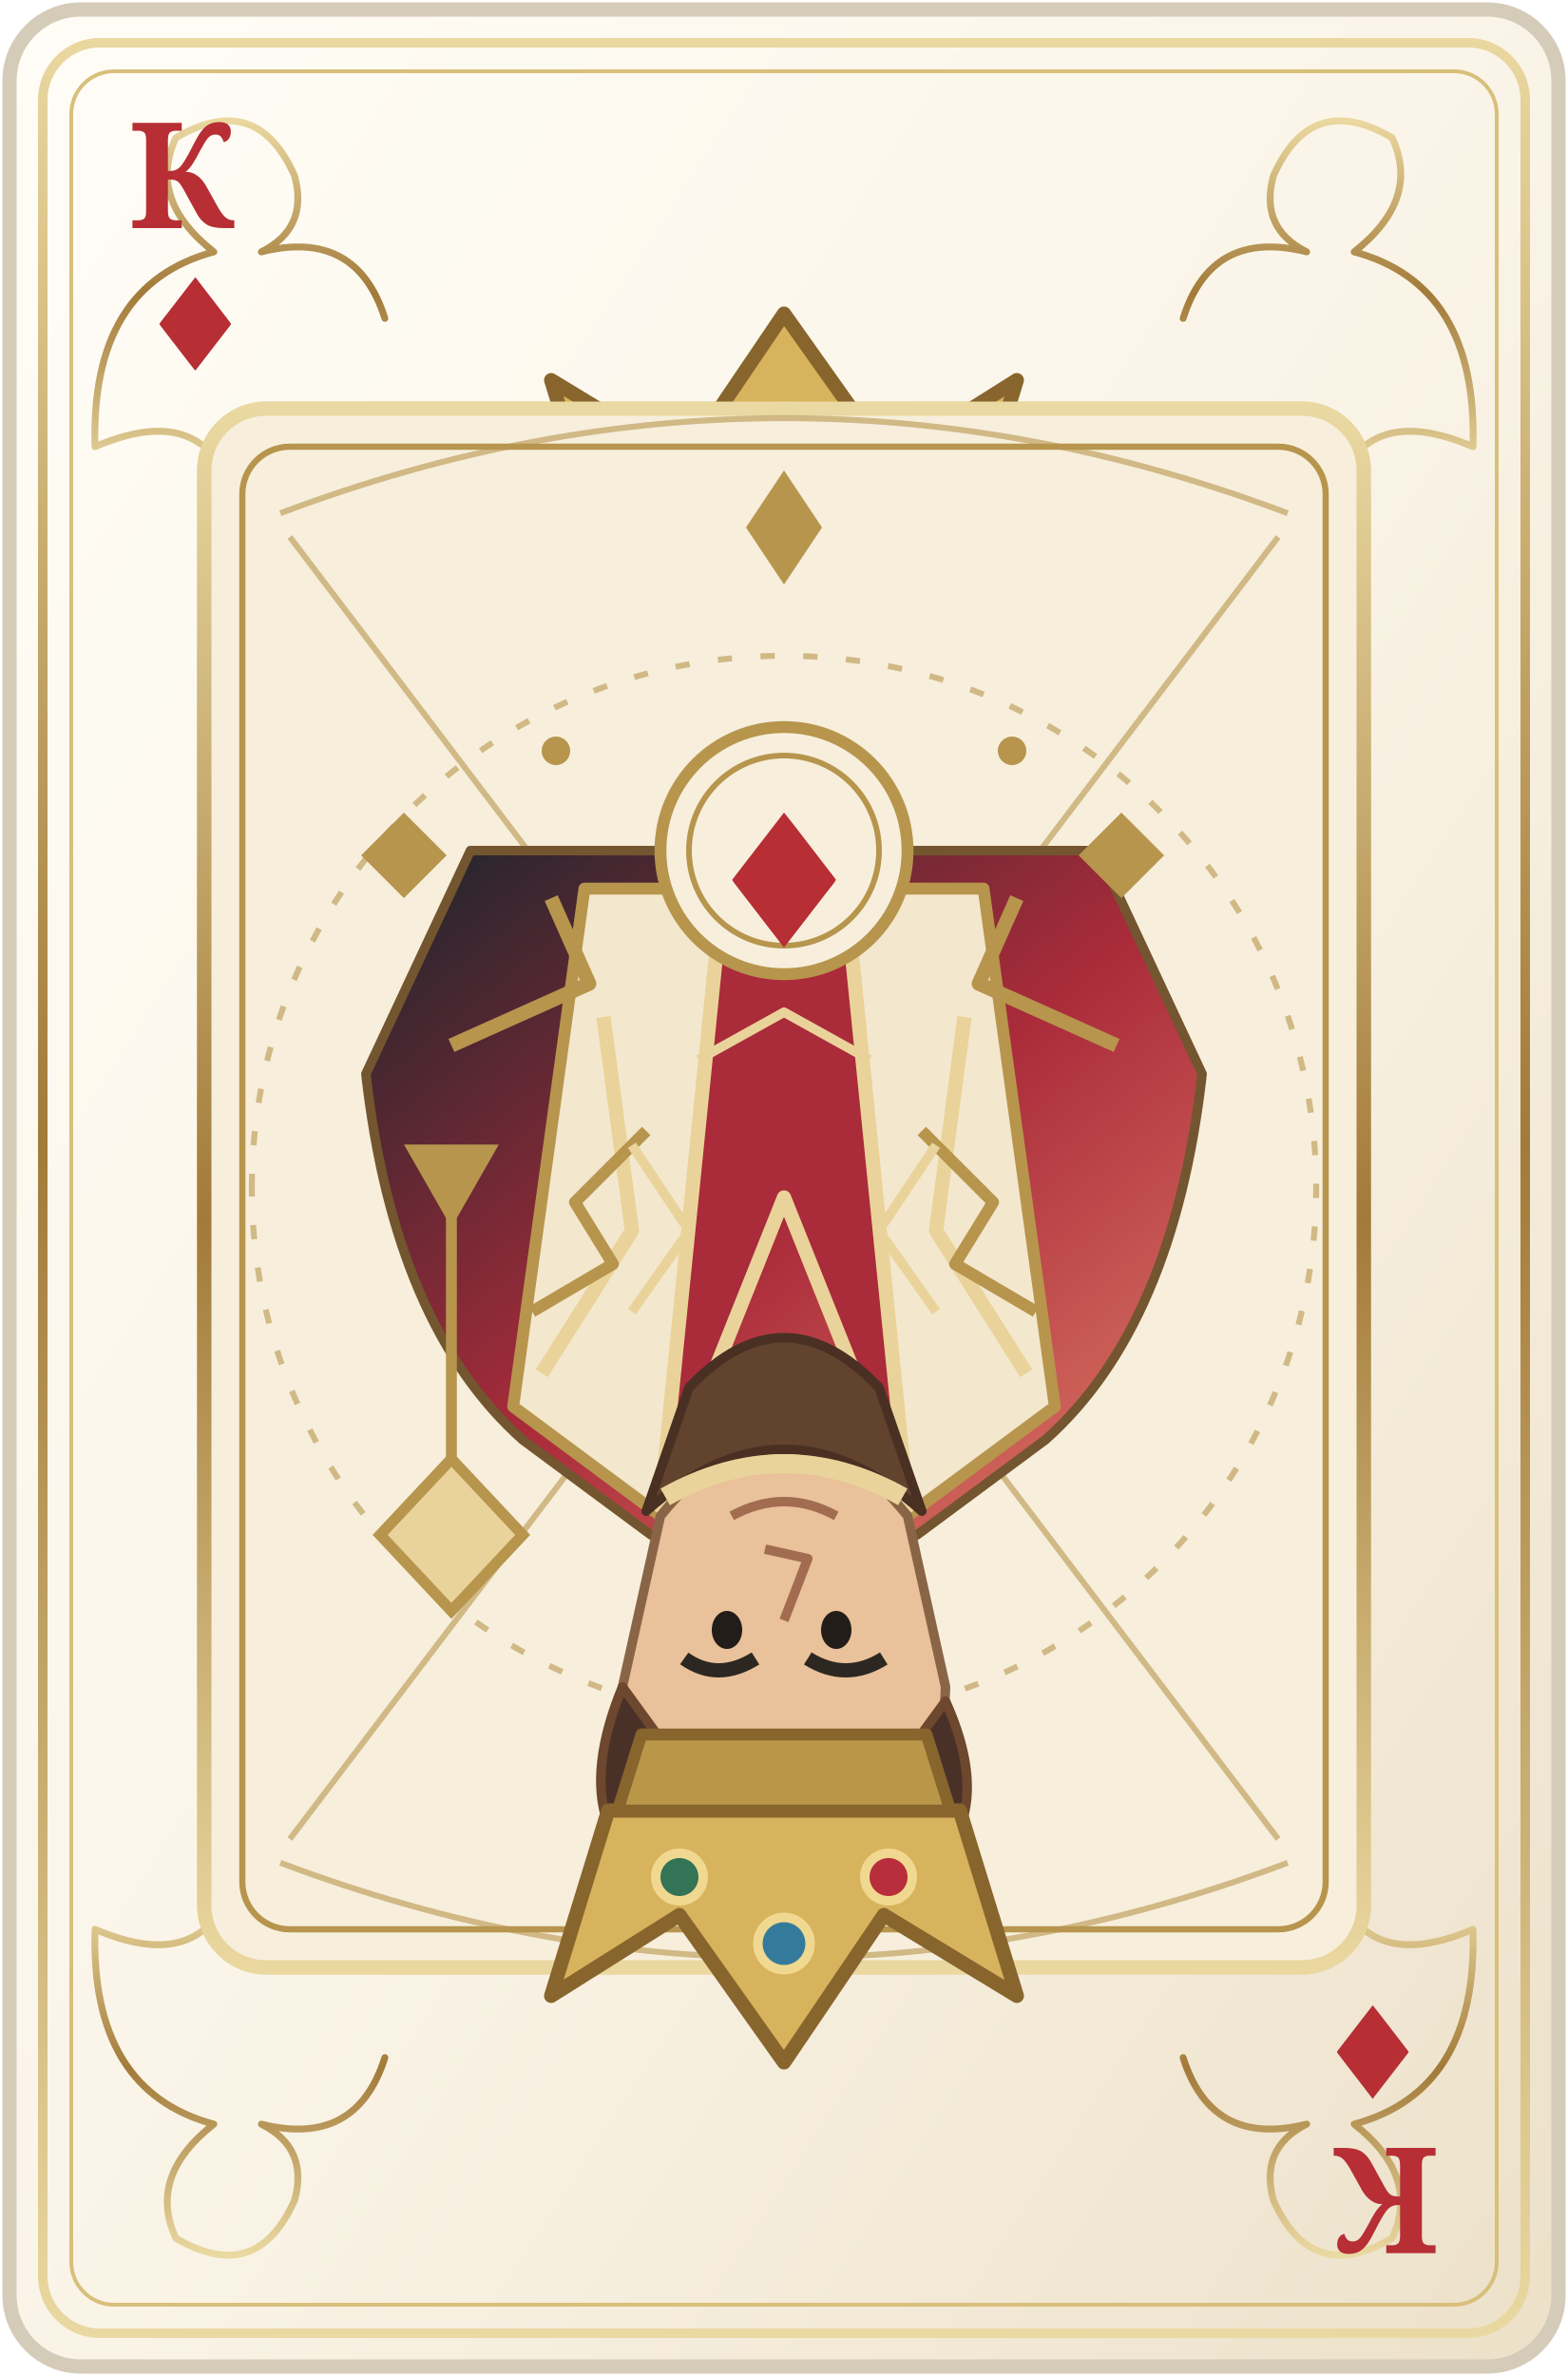
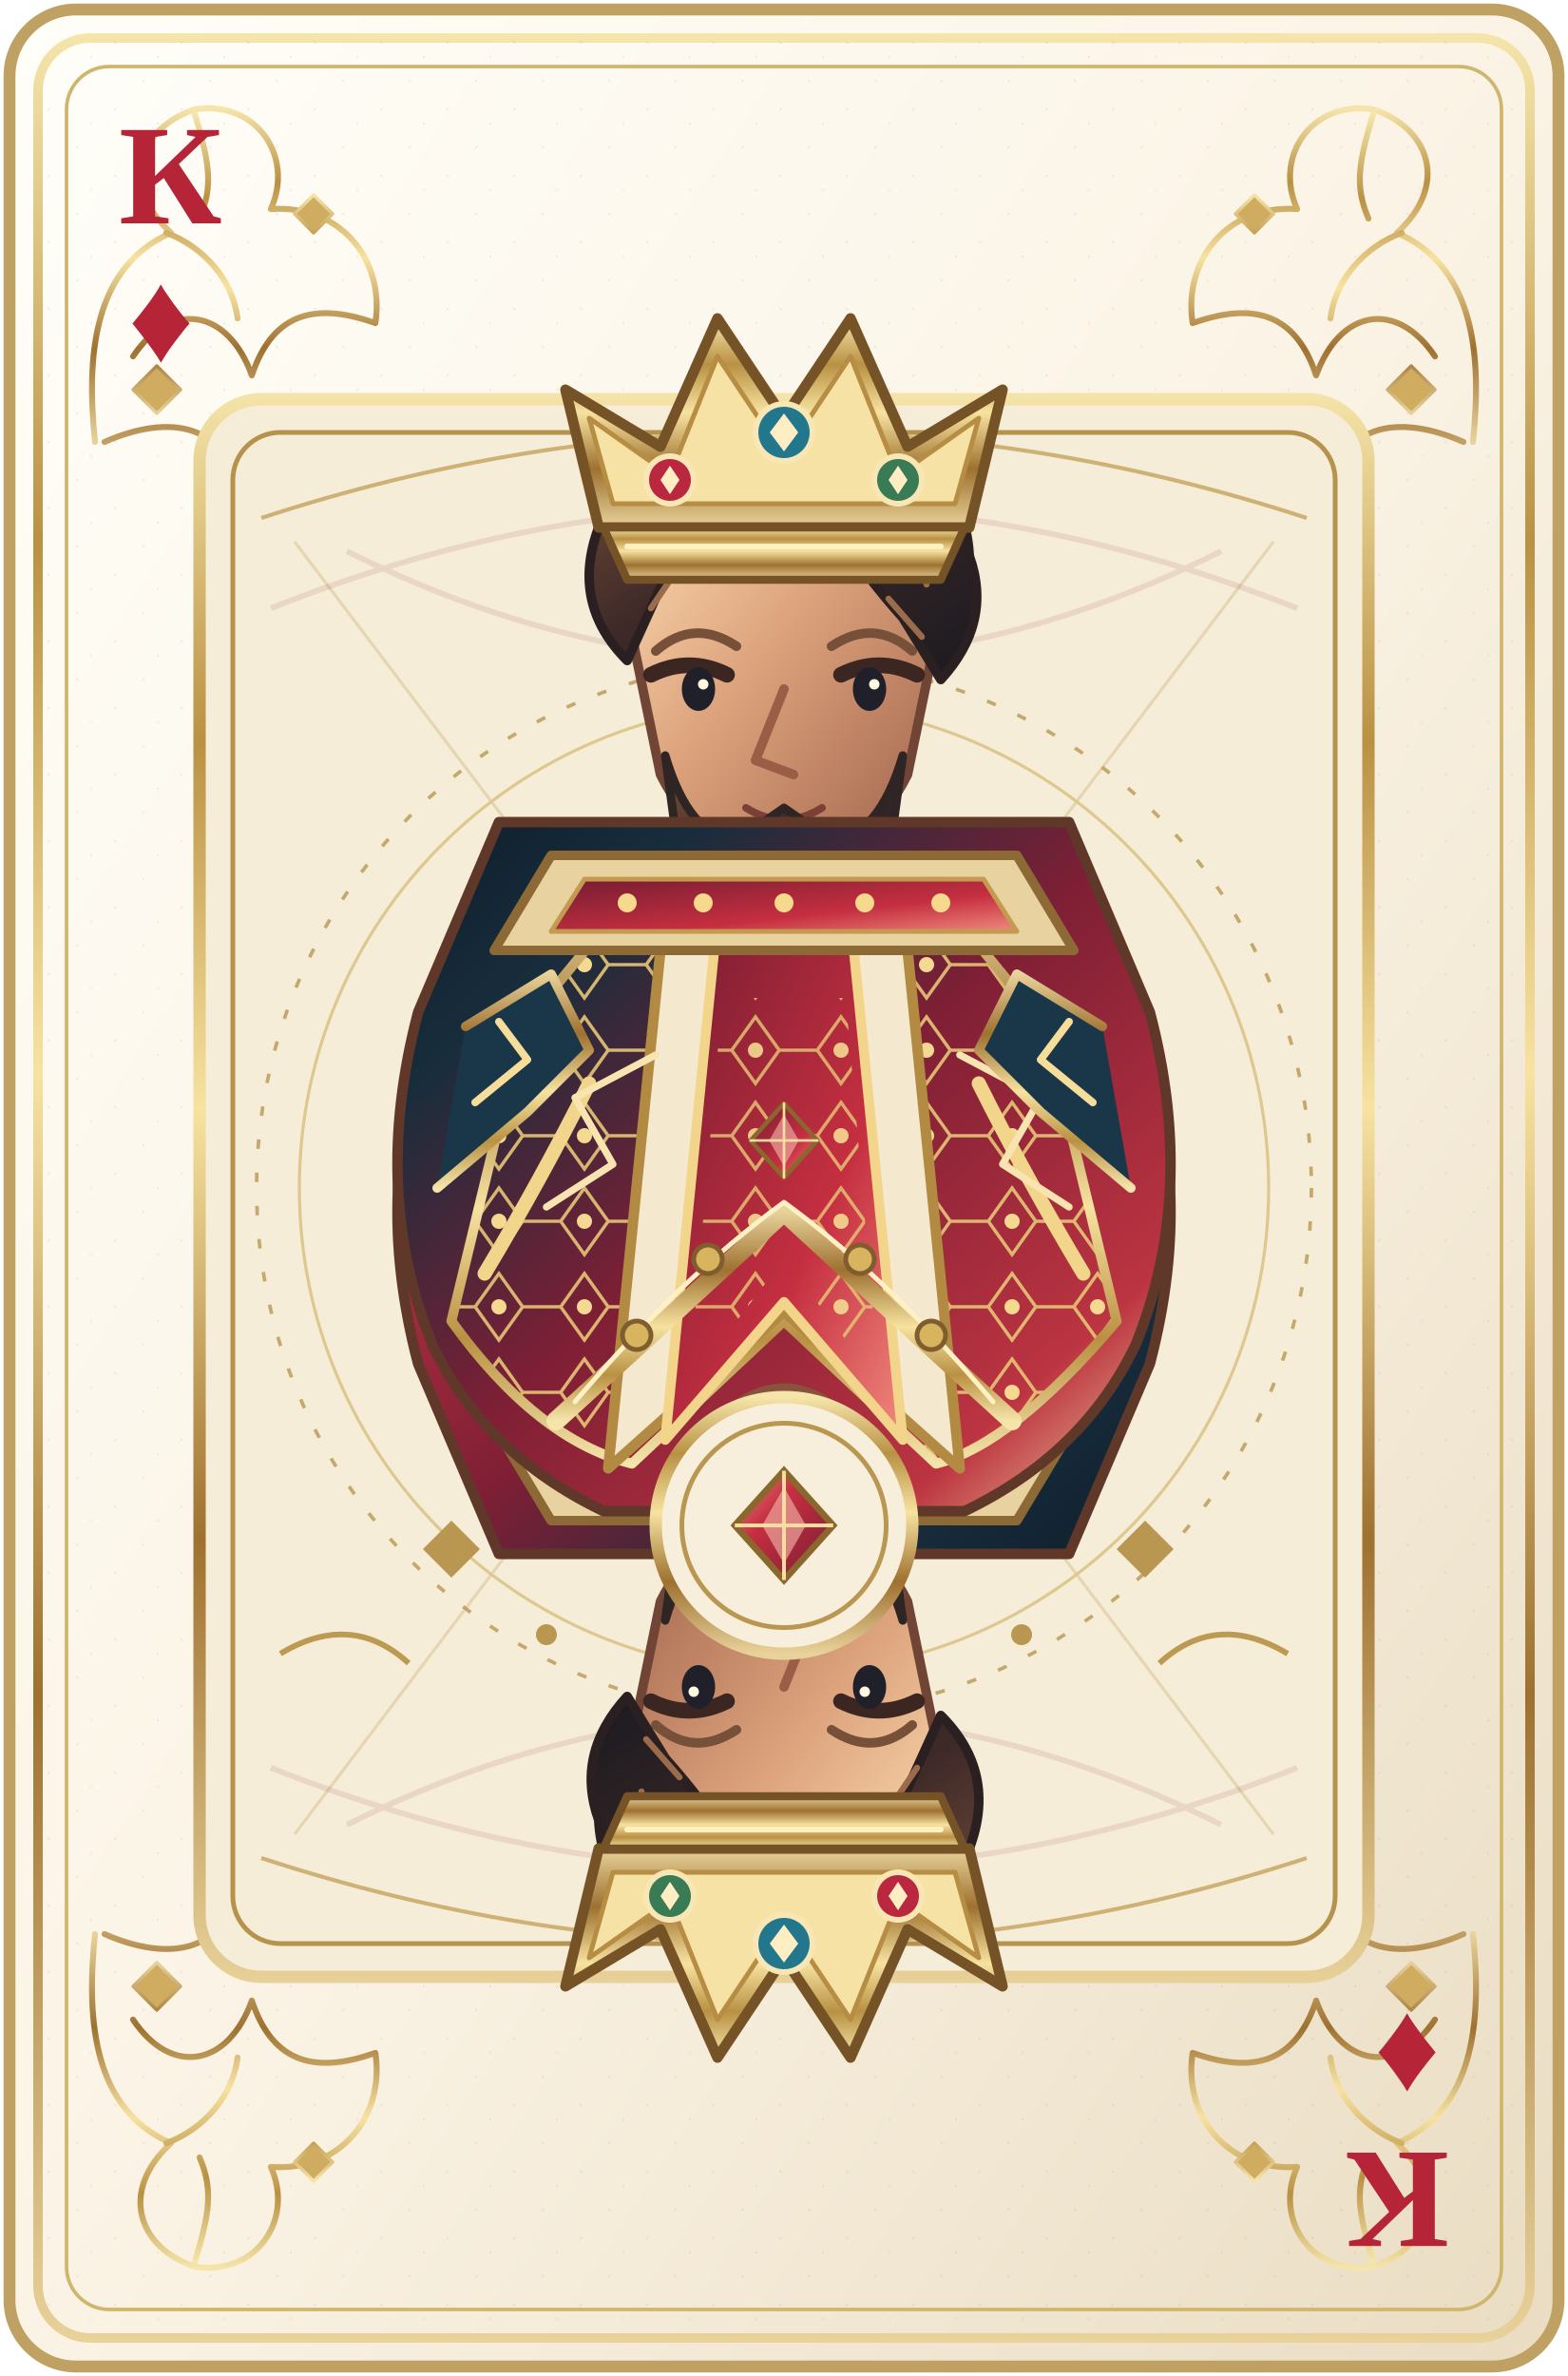
- <svg xmlns="http://www.w3.org/2000/svg" width="330" height="500" viewBox="0 0 330 500">
+ <svg xmlns="http://www.w3.org/2000/svg" width="660" height="1000" viewBox="0 0 330 500" role="img" aria-label="ALLCOINS King of Diamonds">
  <defs>
    <linearGradient id="paper" x1="0" y1="0" x2="1" y2="1">
-       <stop stop-color="#fffdf7" />
-       <stop offset=".52" stop-color="#faf4e7" />
-       <stop offset="1" stop-color="#ece0c8" />
+       <stop stop-color="#fffef9" />
+       <stop offset=".48" stop-color="#fbf4e6" />
+       <stop offset="1" stop-color="#e9dcc2" />
    </linearGradient>
-     <linearGradient id="goldLine" x1="0" y1="0" x2="0" y2="1">
-       <stop stop-color="#ead8a0" />
-       <stop offset=".48" stop-color="#a27a39" />
-       <stop offset="1" stop-color="#ead9a2" />
+     <linearGradient id="gold" x1="0" y1="0" x2="0" y2="1">
+       <stop stop-color="#f5e5aa" />
+       <stop offset=".22" stop-color="#b99143" />
+       <stop offset=".45" stop-color="#f7e2a0" />
+       <stop offset=".72" stop-color="#9e7130" />
+       <stop offset="1" stop-color="#e8d29a" />
    </linearGradient>
-     <linearGradient id="robe" x1="0" y1="0" x2="1" y2="1">
-       <stop stop-color="#df7c68" />
-       <stop offset=".48" stop-color="#aa2b3a" />
-       <stop offset="1" stop-color="#18252c" />
+     <linearGradient id="ruby" x1="0" y1="0" x2="1" y2="1">
+       <stop stop-color="#f08a7d" />
+       <stop offset=".38" stop-color="#c52f40" />
+       <stop offset="1" stop-color="#741c31" />
    </linearGradient>
+     <linearGradient id="coat" x1="0" y1="0" x2="1" y2="1">
+       <stop stop-color="#f1d6a0" />
+       <stop offset=".18" stop-color="#bc3441" />
+       <stop offset=".51" stop-color="#7f1f35" />
+       <stop offset=".8" stop-color="#182d3c" />
+       <stop offset="1" stop-color="#0e1d2b" />
+     </linearGradient>
+     <linearGradient id="skin" x1="0" y1="0" x2="1" y2="1">
+       <stop stop-color="#ffe0b4" />
+       <stop offset=".45" stop-color="#dba17b" />
+       <stop offset="1" stop-color="#9c5e48" />
+     </linearGradient>
+     <linearGradient id="hair" x1="0" y1="0" x2="1" y2="1">
+       <stop stop-color="#79503a" />
+       <stop offset=".45" stop-color="#3d2928" />
+       <stop offset="1" stop-color="#1b1a20" />
+     </linearGradient>
+     <pattern id="paperGrain" width="14" height="14" patternUnits="userSpaceOnUse">
+       <path d="M2 3h.5M10 9h.5M5 12h.4" stroke="#a18b67" stroke-width=".45" opacity=".22" />
+     </pattern>
+     <pattern id="brocade" width="18" height="18" patternUnits="userSpaceOnUse">
+       <path d="M9 2l5 7-5 7-5-7zM0 9h4m10 0h4" fill="none" stroke="#e6c576" stroke-width=".7" opacity=".9" />
+       <circle cx="9" cy="9" r="1.6" fill="#f5d990" />
+     </pattern>
+     <g id="cornerFlourish" fill="none" stroke="url(#gold)" stroke-width="1.25" stroke-linecap="round" stroke-linejoin="round">
+       <path d="M20 93C18 74 20 56 36 49C25 39 29 27 41 23C54 21 62 33 57 44C72 43 81 55 79 68C65 63 57 67 53 79C48 65 36 63 28 75" />
+       <path d="M22 93C38 86 49 91 50 105C60 89 70 86 83 91M35 49C43 52 49 59 50 67M41 24C44 34 45 39 42 46" />
+       <path d="M28 82l5-5 5 5-5 5zM62 45l4-4 4 4-4 4z" fill="#d0ac60" stroke-width=".7" />
+     </g>
+     <g id="diamondGem">
+       <path d="M0-10L9 0 0 10-9 0Z" fill="url(#ruby)" stroke="#8a672d" stroke-width="1.2" />
+       <path d="M0-7L4 0 0 7-4 0Z" fill="#efafa4" opacity=".65" />
+       <path d="M0-10V10M-9 0H9" stroke="#f8dca0" stroke-width=".7" />
+     </g>
+     <g id="courtFigure" stroke-linecap="round" stroke-linejoin="round">
+       <path d="M88 287Q78 249 91 217Q102 194 127 182H203Q228 194 239 217Q252 249 242 287L225 327H105Z" fill="url(#coat)" stroke="#5f3829" stroke-width="2.2" />
+       <path d="M95 222Q117 196 133 192L165 222 197 192Q217 197 235 222L220 284 197 312H133L110 284Z" fill="url(#brocade)" stroke="url(#gold)" stroke-width="2.1" />
+       <path d="M128 191L165 224 202 191 190 310H140Z" fill="#f4e8cf" stroke="#b28a42" stroke-width="2.2" />
+       <path d="M140 197L165 226 190 197 179 307H151Z" fill="url(#ruby)" stroke="#f2d58b" stroke-width="2.1" />
+       <path d="M145 209L165 235 185 209 178 290H152Z" fill="url(#brocade)" opacity=".9" />
+       <path d="M102 232Q114 252 124 272M228 232Q216 252 206 272" fill="none" stroke="#f0d58b" stroke-width="3" />
+       <path d="M105 246l14 9-8 14 17 9m87-32-14 9 8 14-17 9" fill="none" stroke="#f8e4b1" stroke-width="1.5" />
+       <path d="M117 201Q139 221 165 245Q191 221 213 201" fill="none" stroke="url(#gold)" stroke-width="4" />
+       <path d="M121 205Q143 231 165 247Q187 231 209 205" fill="none" stroke="#fff0c6" stroke-width="1" />
+       <g fill="#d7b45d" stroke="#805d2f" stroke-width="1">
+         <circle cx="134" cy="219" r="3" />
+         <circle cx="149" cy="235" r="3" />
+         <circle cx="181" cy="235" r="3" />
+         <circle cx="196" cy="219" r="3" />
+       </g>
+       <use href="#diamondGem" x="165" y="260" transform="translate(165 260) scale(.78) translate(-165 -260)" />
+       <path d="M146 170L145 194Q155 208 165 208Q175 208 185 194L184 170Z" fill="url(#skin)" stroke="#87533d" stroke-width="1.8" />
+       <path d="M132 129Q132 102 165 100Q198 102 198 129L191 163Q183 179 165 184Q147 179 139 163Z" fill="url(#skin)" stroke="#704536" stroke-width="2" />
+       <path d="M137 142Q145 138 153 142M177 142Q185 138 193 142" fill="none" stroke="#3b2622" stroke-width="3.3" />
+       <path d="M138 137Q146 130 155 136M175 136Q184 130 192 137" fill="none" stroke="#77503a" stroke-width="2" />
+       <ellipse cx="147" cy="145" rx="3.5" ry="4.6" fill="#20202a" />
+       <ellipse cx="183" cy="145" rx="3.5" ry="4.6" fill="#20202a" />
+       <circle cx="148" cy="144" r="1.1" fill="#fff8de" />
+       <circle cx="184" cy="144" r="1.1" fill="#fff8de" />
+       <path d="M165 145L159 160 167 163" fill="none" stroke="#9b5d45" stroke-width="2" />
+       <path d="M157 170Q165 175 173 170" fill="none" stroke="#7c4039" stroke-width="1.6" />
+       <path d="M140 159Q145 176 155 177L165 170 175 177Q185 176 190 159L187 181Q177 199 165 200Q153 199 143 181Z" fill="url(#hair)" stroke="#2e2524" stroke-width="1.8" />
+       <path d="M145 178q7 11 14 8m12 0q7 3 14-8M153 188l5 4m14-4-5 4" fill="none" stroke="#ad825e" stroke-width="1.2" />
+       <path d="M132 139Q120 127 126 111Q130 95 149 94Q165 82 183 94Q203 98 204 117Q209 131 198 143L190 130Q182 121 177 113Q160 125 142 117Z" fill="url(#hair)" stroke="#2b2021" stroke-width="2" />
+       <path d="M131 117Q137 104 149 101M137 128Q145 116 150 110M180 101Q193 108 195 123M187 126l7 8" fill="none" stroke="#9c6c4a" stroke-width="1.3" />
+       <path d="M126 111L119 82 139 94 151 67 165 88 179 67 191 94 211 82 204 111Z" fill="url(#gold)" stroke="#765326" stroke-width="2.2" />
+       <path d="M129 106L124 88 141 100 151 75 165 96 179 75 189 100 206 88 201 106Z" fill="#f6e2a4" stroke="#b68d42" stroke-width="1" />
+       <path d="M127 111H203L198 122H132Z" fill="url(#gold)" stroke="#765326" stroke-width="1.7" />
+       <path d="M132 115H198" stroke="#fff0bd" stroke-width="1.2" />
+       <g stroke="#f8e7b5" stroke-width="1.2">
+         <circle cx="141" cy="101" r="5" fill="#b9283e" />
+         <circle cx="165" cy="91" r="6" fill="#22778d" />
+         <circle cx="189" cy="101" r="5" fill="#387b54" />
+       </g>
+       <path d="M141 98l2 3-2 3-2-3zM165 87l3 4-3 4-3-4zM189 98l2 3-2 3-2-3z" fill="#ffeec3" />
+       <path d="M92 250L111 266 124 279 116 295 98 284M238 250L219 266 206 279 214 295 232 284" fill="#193748" stroke="url(#gold)" stroke-width="2" />
+       <path d="M100 268l11 9-6 8m125-17-11 9 6 8" fill="none" stroke="#f6de9a" stroke-width="1.6" />
+       <path d="M104 300H226L214 320H116Z" fill="#e8d2a0" stroke="#8d6a35" stroke-width="2" />
+       <path d="M116 304H214L207 315H123Z" fill="url(#ruby)" stroke="#c49a51" stroke-width="1" />
+       <g fill="#f7d98d">
+         <circle cx="132" cy="310" r="2" />
+         <circle cx="148" cy="310" r="2" />
+         <circle cx="165" cy="310" r="2" />
+         <circle cx="182" cy="310" r="2" />
+         <circle cx="198" cy="310" r="2" />
+       </g>
+     </g>
+     <g id="miniFloral" fill="none" stroke="#b99750" stroke-width="1.2">
+       <path d="M0-13Q9-8 0 0Q-9 8 0 13Q8 7 0 0Q-8-7 0-13Z" />
+       <path d="M-13 0Q-8-9 0 0Q8 9 13 0Q7-8 0 0Q-7 8-13 0Z" />
+       <circle r="3" fill="#d7b65f" />
+       <circle r="1" fill="#fff0ba" stroke="none" />
+     </g>
  </defs>
-   <rect x="2" y="2" width="326" height="496" rx="15" fill="url(#paper)" stroke="#d5cbb9" stroke-width="3" />
-   <rect x="9" y="9" width="312" height="482" rx="12" fill="none" stroke="url(#goldLine)" stroke-width="2" />
-   <rect x="15" y="15" width="300" height="470" rx="9" fill="none" stroke="#d8bf7a" stroke-width=".8" />
-   <g fill="none" stroke="url(#goldLine)" stroke-width="1.45" stroke-linecap="round" stroke-linejoin="round">
-     <path d="M20 94 Q19 60 45 53 Q31 42 37 29 Q54 19 62 37 Q65 48 55 53 Q75 48 81 67 M20 94 Q41 85 48 101 Q60 83 80 87" />
-     <path d="M310 94 Q311 60 285 53 Q299 42 293 29 Q276 19 268 37 Q265 48 275 53 Q255 48 249 67 M310 94 Q289 85 282 101 Q270 83 250 87" />
-     <path d="M20 406 Q19 440 45 447 Q31 458 37 471 Q54 481 62 463 Q65 452 55 447 Q75 452 81 433 M20 406 Q41 415 48 399 Q60 417 80 413" />
-     <path d="M310 406 Q311 440 285 447 Q299 458 293 471 Q276 481 268 463 Q265 452 275 447 Q255 452 249 433 M310 406 Q289 415 282 399 Q270 417 250 413" />
-   </g>
-   <g font-family="Georgia,serif" font-weight="700" fill="#b72e35">
-     <text x="27" y="48" font-size="31">К</text>
-     <text x="29" y="78" font-size="27">♦</text>
+   <rect x="2" y="2" width="326" height="496" rx="14" fill="url(#paper)" stroke="#bfa164" stroke-width="2.5" />
+   <rect x="8" y="8" width="314" height="484" rx="11" fill="none" stroke="url(#gold)" stroke-width="2" />
+   <rect x="14" y="14" width="302" height="472" rx="9" fill="none" stroke="#d0b66d" stroke-width=".75" />
+   <rect x="8" y="8" width="314" height="484" rx="11" fill="url(#paperGrain)" opacity=".55" />
+   <use href="#cornerFlourish" />
+   <use href="#cornerFlourish" transform="translate(330 500) rotate(180)" />
+   <use href="#cornerFlourish" transform="translate(330 0) scale(-1 1)" />
+   <use href="#cornerFlourish" transform="translate(0 500) scale(1 -1)" />
+   <g font-family="Georgia,'Times New Roman',serif" font-weight="700" fill="#b52437">
+     <text x="25" y="47" font-size="30">К</text>
+     <text x="27" y="76" font-size="27">♦</text>
    <g transform="translate(330 500) rotate(180)">
-       <text x="27" y="48" font-size="31">К</text>
-       <text x="29" y="78" font-size="27">♦</text>
+       <text x="25" y="47" font-size="30">К</text>
+       <text x="27" y="76" font-size="27">♦</text>
    </g>
  </g>
-   <rect x="43" y="86" width="244" height="328" rx="13" fill="#f7efdc" stroke="url(#goldLine)" stroke-width="3" />
-   <rect x="51" y="94" width="228" height="312" rx="10" fill="none" stroke="#b7954d" stroke-width="1.3" />
-   <g fill="none" stroke="#b7954d" stroke-width="1.25" opacity=".6">
-     <path d="M59 108 Q165 68 271 108 M59 392 Q165 432 271 392" />
-     <path d="M61 113 L269 387 M269 113 L61 387" />
-     <circle cx="165" cy="250" r="112" stroke-dasharray="3 6" />
+   <rect x="42" y="84" width="246" height="332" rx="13" fill="#f6edd8" stroke="url(#gold)" stroke-width="2.6" />
+   <rect x="49" y="91" width="232" height="318" rx="10" fill="none" stroke="#b5934c" stroke-width="1" />
+   <path d="M55 109Q165 73 275 109M55 391Q165 427 275 391" fill="none" stroke="#c4a45c" stroke-width=".85" opacity=".8" />
+   <path d="M62 114L268 386M268 114L62 386" fill="none" stroke="#c8aa69" stroke-width=".65" opacity=".35" />
+   <use href="#miniFloral" transform="translate(165 105) scale(.65)" />
+   <use href="#miniFloral" transform="translate(165 395) scale(.65)" />
+   <circle cx="165" cy="250" r="111" fill="none" stroke="#b99750" stroke-width=".75" stroke-dasharray="2 5" opacity=".8" />
+   <circle cx="165" cy="250" r="102" fill="none" stroke="#ddc88f" stroke-width=".65" />
+   <g opacity=".12" fill="none" stroke="#8c2834" stroke-width="1.2">
+     <path d="M57 128Q165 85 273 128M57 372Q165 415 273 372M73 116Q165 162 257 116M73 384Q165 338 257 384" />
  </g>
-   <g fill="#b7954d">
-     <path d="M165 99 l8 12 -8 12 -8 -12z" />
-     <path d="M165 377 l8 12 -8 12 -8 -12z" />
-   </g>
-   <g opacity=".18" fill="none" stroke="#aa2b3a" stroke-width="3">
-     <path d="M59 117 Q165 74 271 117 M59 383 Q165 426 271 383 M63 126 L267 374 M267 126 L63 374" />
-   </g>
-   <g stroke="#73552f" stroke-width="2" stroke-linejoin="round">
-     <path d="M77 274 Q83 221 110 197 L137 177 L193 177 L220 197 Q247 221 253 274 L231 321 L99 321 Z" fill="url(#robe)" />
-     <path d="M108 204 L139 181 L165 249 L191 181 L222 204 L207 313 L123 313 Z" fill="#f3e7ce" stroke="#b7954d" stroke-width="2.5" />
-     <path d="M139 183 L165 248 L191 183 L178 312 L152 312 Z" fill="#aa2b3a" stroke="#ead39a" stroke-width="3" />
-     <path d="M114 211 L133 241 L127 286 M216 211 L197 241 L203 286" fill="none" stroke="#ead39a" stroke-width="3" />
-     <path d="M112 224 L129 234 L121 247 L136 262 M218 224 L201 234 L209 247 L194 262" fill="none" stroke="#b7954d" stroke-width="2.5" />
-     <path d="M131 145 Q132 112 165 112 Q198 112 199 145 L191 181 Q177 198 165 198 Q153 198 139 181 Z" fill="#e9c19a" stroke="#8a6447" stroke-width="2" />
-     <path d="M131 142 Q117 111 146 100 Q165 90 184 100 Q213 111 199 145 L191 134 L181 124 Q164 139 142 127 Z" fill="#4a3128" stroke="#6d472e" stroke-width="2" />
-     <path d="M144 151 Q152 146 160 151 M171 151 Q179 146 186 151" fill="none" stroke="#2d2721" stroke-width="3" />
-     <ellipse cx="154" cy="157" rx="3.2" ry="4" fill="#221d19" stroke="none" />
-     <ellipse cx="177" cy="157" rx="3.2" ry="4" fill="#221d19" stroke="none" />
-     <path d="M165 159 L160 172 L169 174 M154 181 Q165 187 176 181" fill="none" stroke="#a26c50" stroke-width="2" />
-     <path d="M136 182 Q165 208 194 182 L185 208 Q165 229 145 208 Z" fill="#61432e" stroke="#493022" stroke-width="2" />
-     <path d="M128 119 L116 80 L144 97 L165 66 L187 97 L214 80 L202 119 Z" fill="#d8b35d" stroke="#88652d" stroke-width="3" />
-     <path d="M130 119 L200 119 L195 135 L135 135 Z" fill="#ba9748" stroke="#88652d" stroke-width="2.5" />
-     <circle cx="143" cy="105" r="5" fill="#b92e3c" stroke="#f0d890" />
-     <circle cx="165" cy="91" r="5.5" fill="#347b9b" stroke="#f0d890" />
-     <circle cx="187" cy="105" r="5" fill="#347456" stroke="#f0d890" />
-     <path d="M140 185 Q165 199 190 185" fill="none" stroke="#ead39a" stroke-width="4" />
-     <path d="M95 280 L124 293 L116 311 M235 280 L206 293 L214 311" fill="none" stroke="#b7954d" stroke-width="3" />
-     <path d="M133 224 l12 17 -12 18 M197 224 l-12 17 12 18 M147 277 l18 10 18 -10" fill="none" stroke="#ead39a" stroke-width="2" />
-   </g>
-   <g stroke="#b7954d" stroke-width="2.3" fill="#ead39a">
-     <path d="M235 161 L250 177 L235 193 L220 177 Z" />
-     <path d="M235 193 L235 244 L227 258 L243 258 L235 244 Z" fill="#b7954d" />
-   </g>
-   <g fill="#b7954d">
-     <path d="M85 320 l9 -9 9 9 -9 9z" />
-     <path d="M236 320 l9 -9 9 9 -9 9z" />
-     <circle cx="117" cy="342" r="3" />
-     <circle cx="213" cy="342" r="3" />
-   </g>
-   <g>
-     <circle cx="165" cy="321" r="26" fill="#f7efdc" stroke="#b7954d" stroke-width="2.5" />
-     <circle cx="165" cy="321" r="20" fill="none" stroke="#b7954d" stroke-width="1.2" />
-     <text x="165" y="329" text-anchor="middle" font-family="Georgia,serif" font-size="39" font-weight="700" fill="#b72e35">♦</text>
-   </g>
-   <g transform="translate(330 500) rotate(180)">
-     <rect x="43" y="86" width="244" height="328" rx="13" fill="#f7efdc" stroke="url(#goldLine)" stroke-width="3" />
-     <rect x="51" y="94" width="228" height="312" rx="10" fill="none" stroke="#b7954d" stroke-width="1.3" />
-     <g fill="none" stroke="#b7954d" stroke-width="1.25" opacity=".6">
-       <path d="M59 108 Q165 68 271 108 M59 392 Q165 432 271 392" />
-       <path d="M61 113 L269 387 M269 113 L61 387" />
-       <circle cx="165" cy="250" r="112" stroke-dasharray="3 6" />
-     </g>
-     <g fill="#b7954d">
-       <path d="M165 99 l8 12 -8 12 -8 -12z" />
-       <path d="M165 377 l8 12 -8 12 -8 -12z" />
-     </g>
-     <g stroke="#73552f" stroke-width="2" stroke-linejoin="round">
-       <path d="M77 274 Q83 221 110 197 L137 177 L193 177 L220 197 Q247 221 253 274 L231 321 L99 321 Z" fill="url(#robe)" />
-       <path d="M108 204 L139 181 L165 249 L191 181 L222 204 L207 313 L123 313 Z" fill="#f3e7ce" stroke="#b7954d" stroke-width="2.5" />
-       <path d="M139 183 L165 248 L191 183 L178 312 L152 312 Z" fill="#aa2b3a" stroke="#ead39a" stroke-width="3" />
-       <path d="M114 211 L133 241 L127 286 M216 211 L197 241 L203 286" fill="none" stroke="#ead39a" stroke-width="3" />
-       <path d="M112 224 L129 234 L121 247 L136 262 M218 224 L201 234 L209 247 L194 262" fill="none" stroke="#b7954d" stroke-width="2.5" />
-       <path d="M131 145 Q132 112 165 112 Q198 112 199 145 L191 181 Q177 198 165 198 Q153 198 139 181 Z" fill="#e9c19a" stroke="#8a6447" stroke-width="2" />
-       <path d="M131 142 Q117 111 146 100 Q165 90 184 100 Q213 111 199 145 L191 134 L181 124 Q164 139 142 127 Z" fill="#4a3128" stroke="#6d472e" stroke-width="2" />
-       <path d="M144 151 Q152 146 160 151 M171 151 Q179 146 186 151" fill="none" stroke="#2d2721" stroke-width="3" />
-       <ellipse cx="154" cy="157" rx="3.2" ry="4" fill="#221d19" stroke="none" />
-       <ellipse cx="177" cy="157" rx="3.2" ry="4" fill="#221d19" stroke="none" />
-       <path d="M165 159 L160 172 L169 174 M154 181 Q165 187 176 181" fill="none" stroke="#a26c50" stroke-width="2" />
-       <path d="M136 182 Q165 208 194 182 L185 208 Q165 229 145 208 Z" fill="#61432e" stroke="#493022" stroke-width="2" />
-       <path d="M128 119 L116 80 L144 97 L165 66 L187 97 L214 80 L202 119 Z" fill="#d8b35d" stroke="#88652d" stroke-width="3" />
-       <path d="M130 119 L200 119 L195 135 L135 135 Z" fill="#ba9748" stroke="#88652d" stroke-width="2.5" />
-       <circle cx="143" cy="105" r="5" fill="#b92e3c" stroke="#f0d890" />
-       <circle cx="165" cy="91" r="5.5" fill="#347b9b" stroke="#f0d890" />
-       <circle cx="187" cy="105" r="5" fill="#347456" stroke="#f0d890" />
-       <path d="M140 185 Q165 199 190 185" fill="none" stroke="#ead39a" stroke-width="4" />
-       <path d="M95 280 L124 293 L116 311 M235 280 L206 293 L214 311" fill="none" stroke="#b7954d" stroke-width="3" />
-       <path d="M133 224 l12 17 -12 18 M197 224 l-12 17 12 18 M147 277 l18 10 18 -10" fill="none" stroke="#ead39a" stroke-width="2" />
-     </g>
-     <g stroke="#b7954d" stroke-width="2.3" fill="#ead39a">
-       <path d="M235 161 L250 177 L235 193 L220 177 Z" />
-       <path d="M235 193 L235 244 L227 258 L243 258 L235 244 Z" fill="#b7954d" />
-     </g>
-     <g fill="#b7954d">
-       <path d="M85 320 l9 -9 9 9 -9 9z" />
-       <path d="M236 320 l9 -9 9 9 -9 9z" />
-       <circle cx="117" cy="342" r="3" />
-       <circle cx="213" cy="342" r="3" />
-     </g>
-     <g>
-       <circle cx="165" cy="321" r="26" fill="#f7efdc" stroke="#b7954d" stroke-width="2.5" />
-       <circle cx="165" cy="321" r="20" fill="none" stroke="#b7954d" stroke-width="1.2" />
-       <text x="165" y="329" text-anchor="middle" font-family="Georgia,serif" font-size="39" font-weight="700" fill="#b72e35">♦</text>
-     </g>
+   <use href="#courtFigure" />
+   <use href="#courtFigure" transform="translate(330 500) rotate(180)" />
+   <circle cx="165" cy="321" r="27" fill="#f7efdc" stroke="url(#gold)" stroke-width="2.6" />
+   <circle cx="165" cy="321" r="21.5" fill="none" stroke="#b99750" stroke-width="1" />
+   <use href="#diamondGem" transform="translate(165 321) scale(1.15)" />
+   <path d="M59 348Q74 339 86 350M271 348Q256 339 244 350" fill="none" stroke="#bd9a51" stroke-width="1.2" />
+   <g fill="#b99750">
+     <path d="M89 326l6-6 6 6-6 6zM235 326l6-6 6 6-6 6z" />
+     <circle cx="115" cy="344" r="2.2" />
+     <circle cx="215" cy="344" r="2.2" />
  </g>
</svg>
